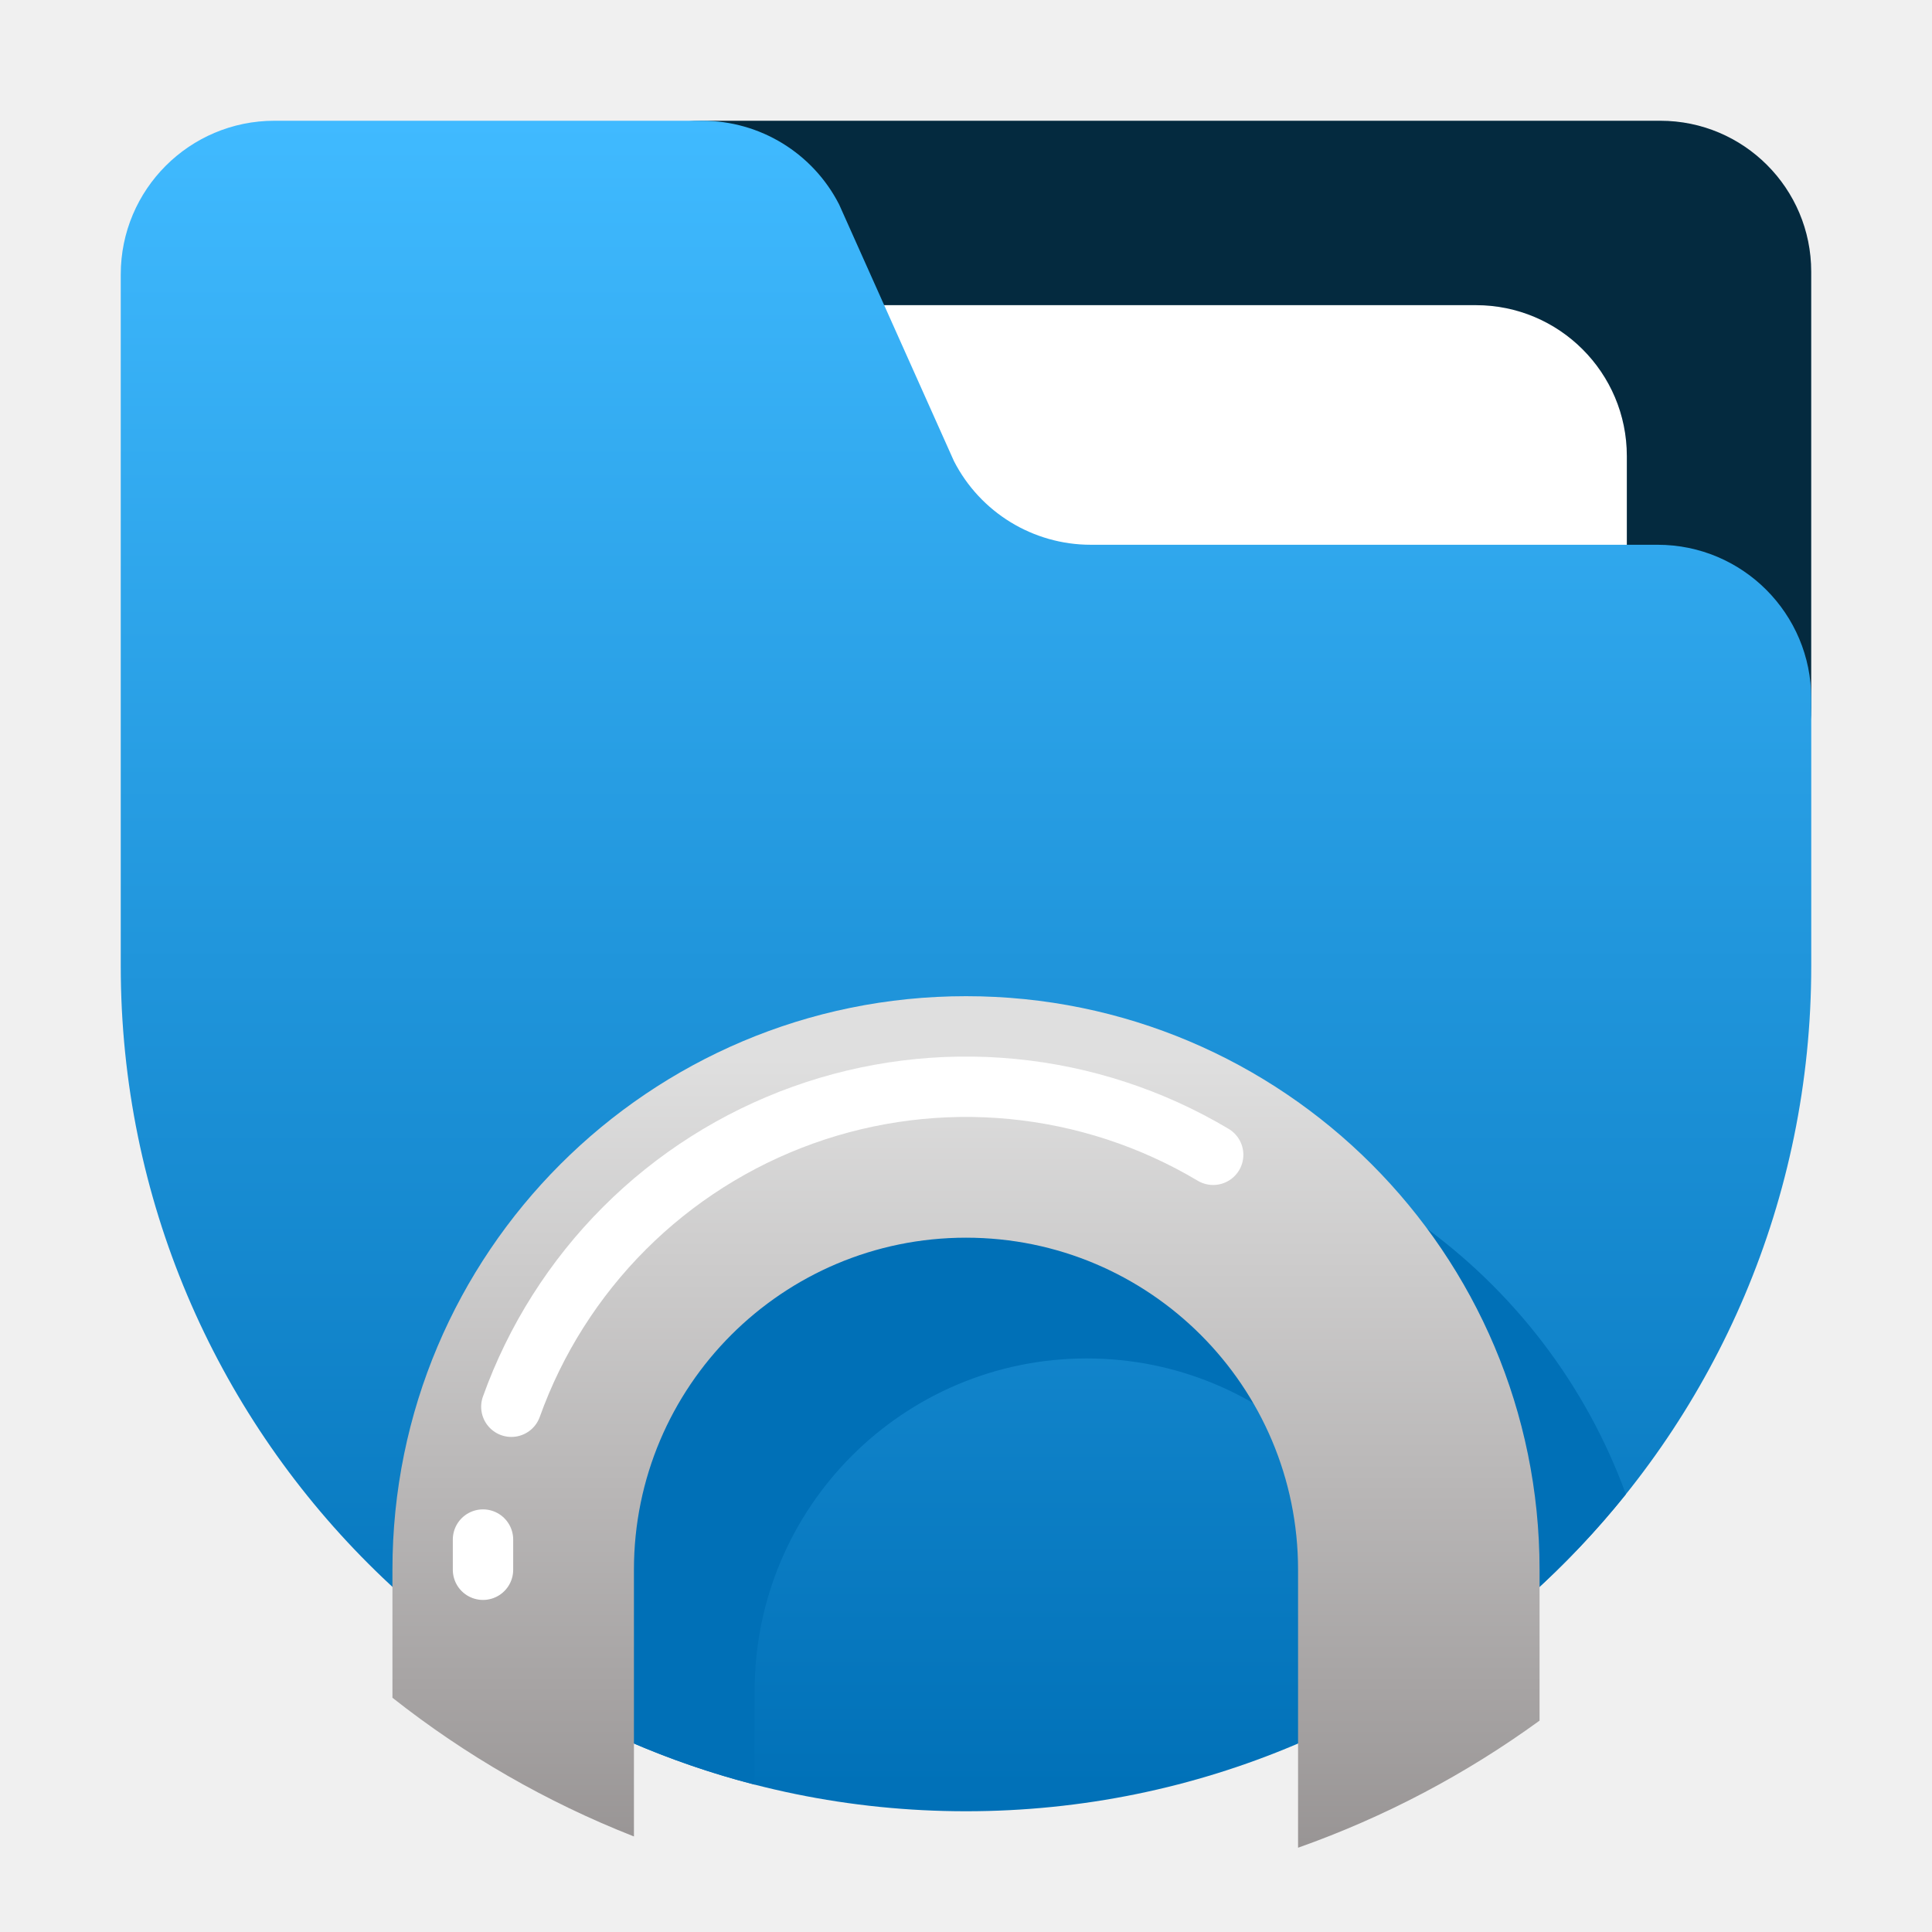
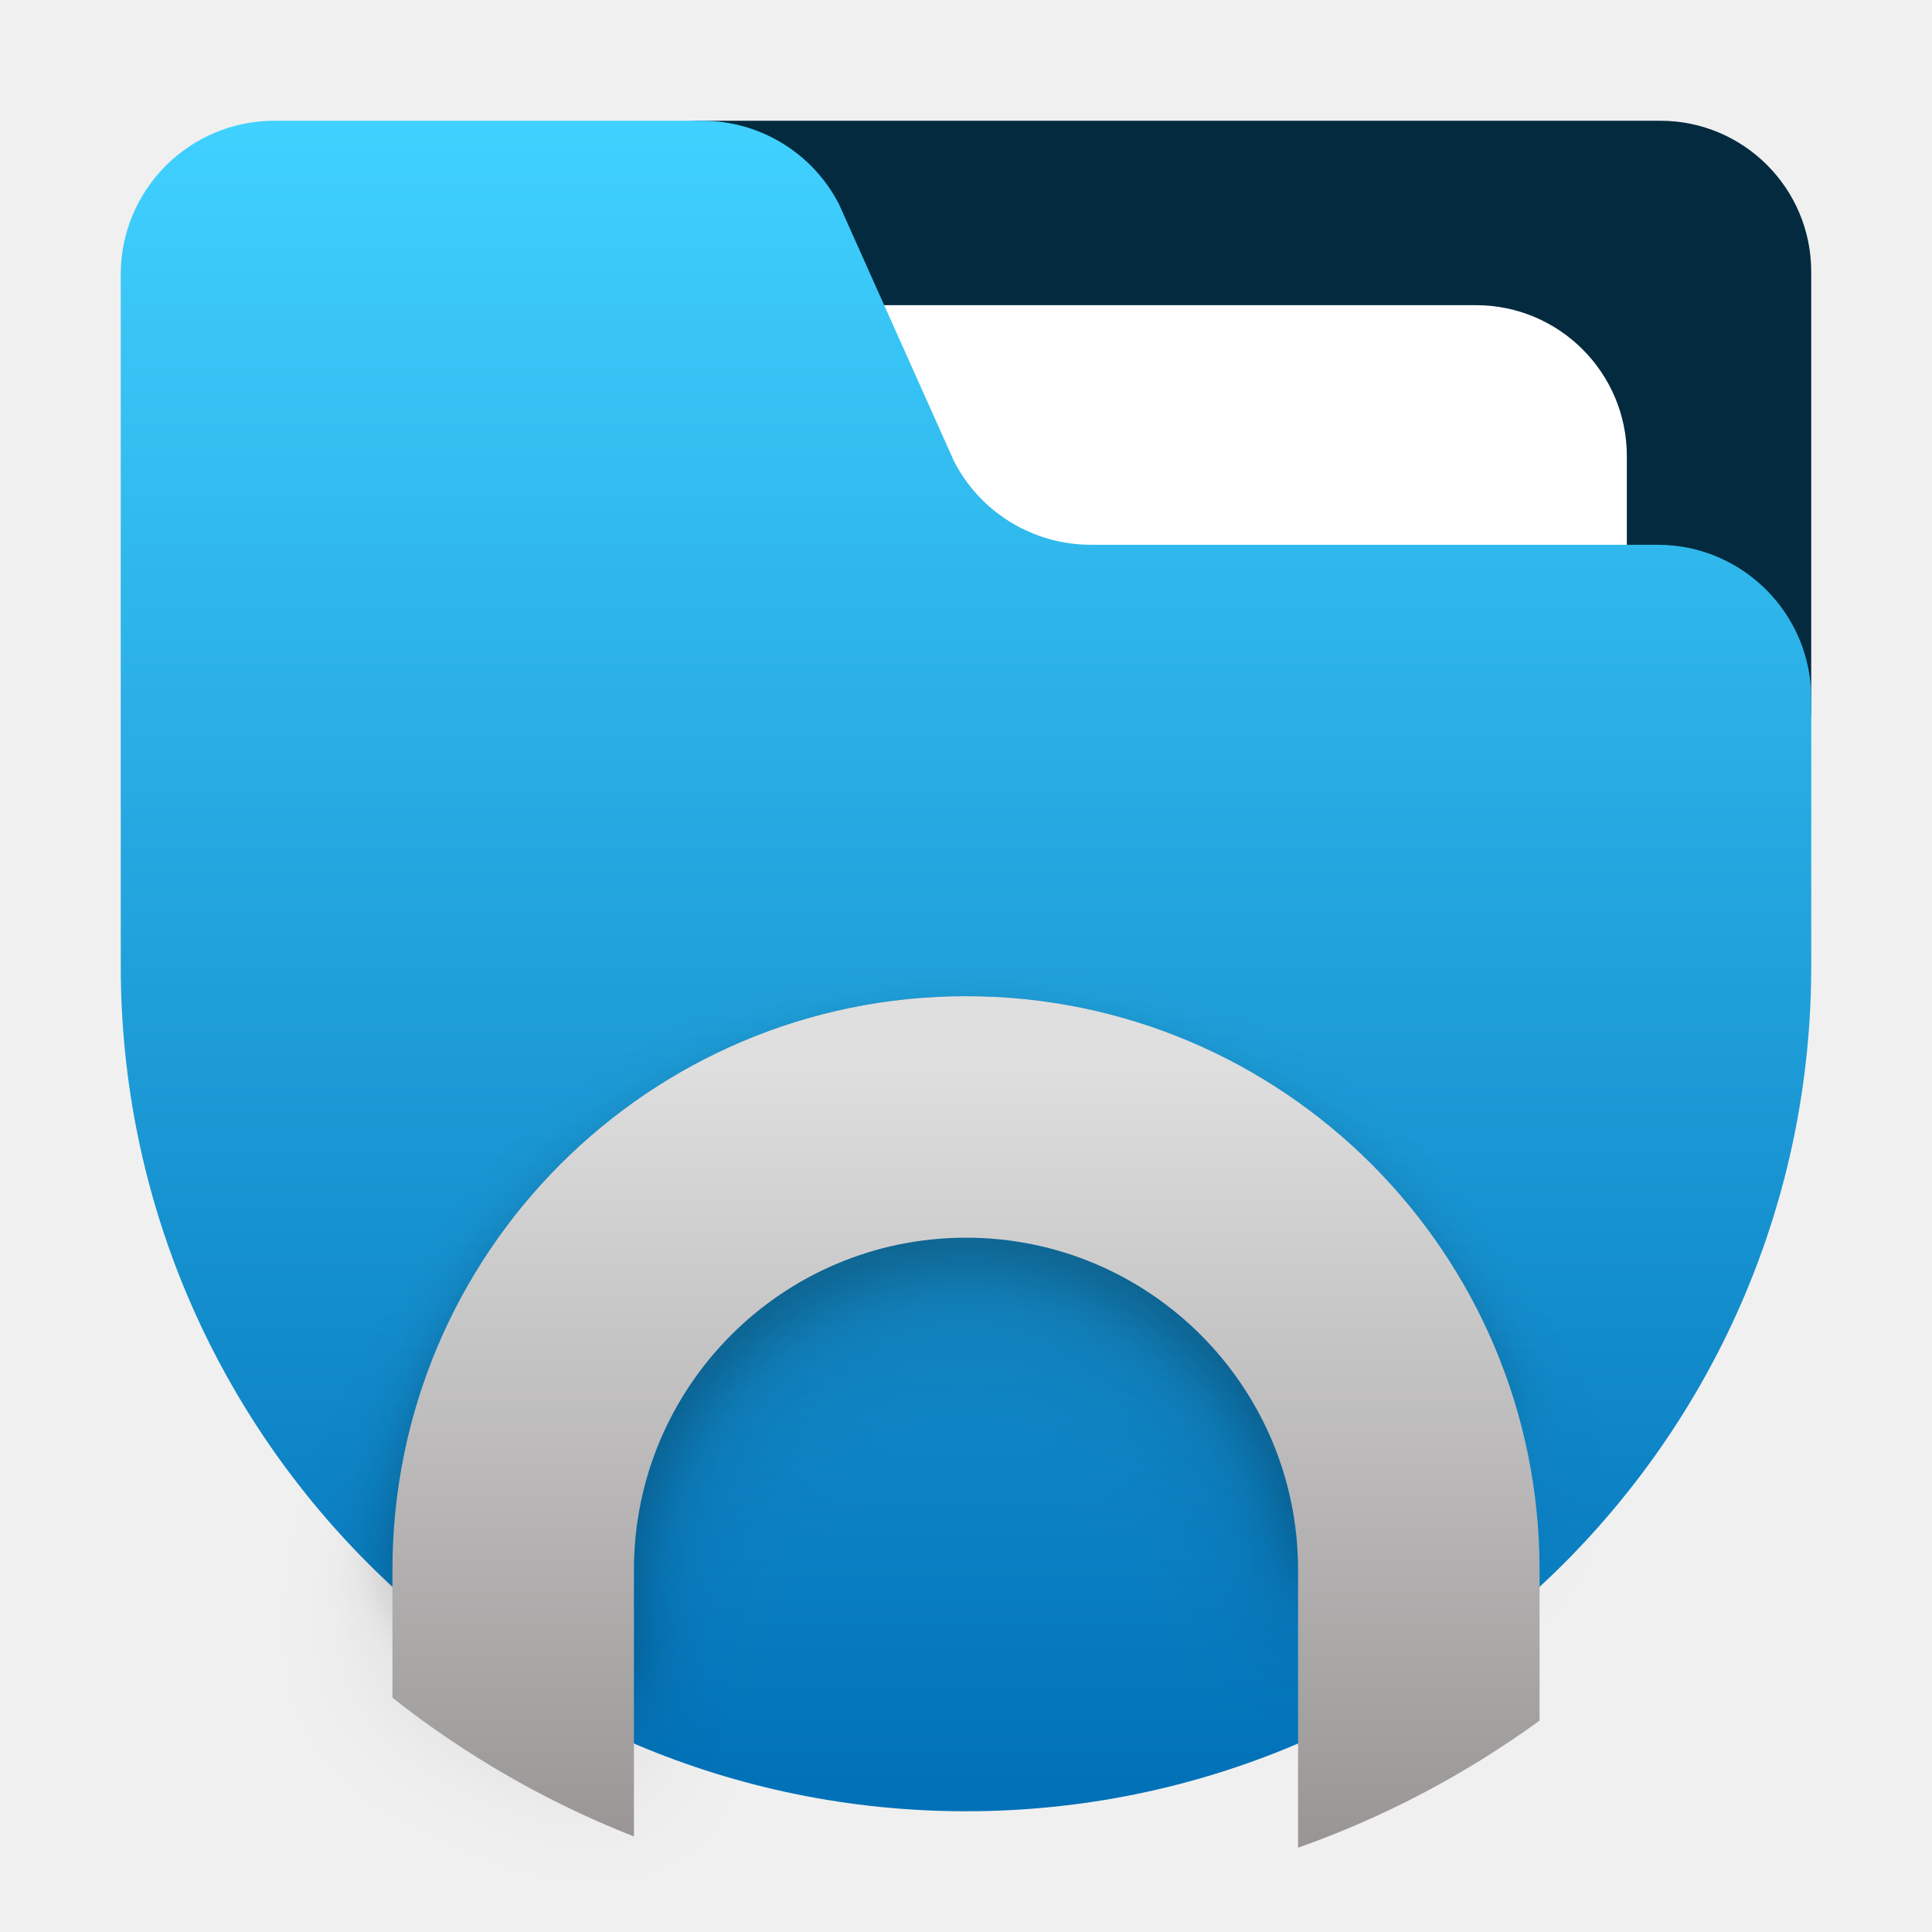
<svg xmlns="http://www.w3.org/2000/svg" width="64" height="64" viewBox="0 0 64 64" fill="none">
-   <g clip-path="url(#clip0)">
-     <rect x="18.254" y="4" width="41.745" height="24.436" rx="5" fill="#042A3F" />
-     <rect x="5.018" y="10.109" width="48.873" height="24.436" rx="5" fill="white" />
-     <path d="M9.091 4C6.279 4 4 6.279 4 9.091V31.922L4 31.957L4 32C4 47.464 16.536 60 32 60C47.464 60 60 47.464 60 32L60 23.137C60 20.325 57.721 18.046 54.909 18.046H36.133C34.221 18.046 32.471 16.975 31.6 15.273L27.797 6.773C26.927 5.071 25.176 4 23.265 4H9.091Z" fill="url(#paint0_linear)" />
-     <path fill-rule="evenodd" clip-rule="evenodd" d="M53.859 49.5C51.204 42.208 44.21 37 36 37C25.623 37 17.19 45.318 17.003 55.649C19.439 57.197 22.13 58.379 25 59.118V56C25 49.925 29.925 45 36 45C41.958 45 46.81 49.737 46.994 55.651C49.608 53.99 51.928 51.908 53.859 49.5Z" fill="#0070B7" />
-     <path fill-rule="evenodd" clip-rule="evenodd" d="M51 56.998V52C51 41.507 42.493 33 32 33C21.507 33 13 41.507 13 52V56.24C15.407 58.14 18.099 59.697 21 60.835V52C21 45.925 25.925 41 32 41C38.075 41 43 45.925 43 52V61.208C45.882 60.189 48.572 58.763 51 56.998Z" fill="url(#paint1_linear)" />
-     <path d="M16.939 46.6C17.736 44.377 19.015 42.359 20.684 40.689C22.353 39.019 24.372 37.739 26.594 36.941C28.816 36.143 31.188 35.847 33.538 36.074C35.888 36.301 38.159 37.045 40.188 38.254" stroke="white" stroke-width="2" stroke-linecap="round" />
-     <path d="M16 51L16 52" stroke="white" stroke-width="2" stroke-linecap="round" />
+   <rect x="18.254" y="4" width="41.745" height="24.436" rx="5" fill="#042A3F" />
+   <rect x="5.018" y="10.109" width="48.873" height="24.436" rx="5" fill="white" />
+   <path d="M9.091 4C6.279 4 4 6.279 4 9.091V31.922L4 31.957L4 32C4 47.464 16.536 60 32 60C47.464 60 60 47.464 60 32L60 23.137C60 20.325 57.721 18.046 54.909 18.046H36.133C34.221 18.046 32.471 16.975 31.6 15.273L27.797 6.773C26.927 5.071 25.176 4 23.265 4H9.091Z" fill="url(#paint0_linear)" />
+   <g filter="url(#filter0_dd)">
+     <path fill-rule="evenodd" clip-rule="evenodd" d="M49.856 45.5C47.201 38.208 40.207 33 31.997 33C21.62 33 13.187 41.318 13 51.649C15.436 53.197 18.127 54.379 20.997 55.118V52C20.997 45.925 25.922 41 31.997 41C37.955 41 42.807 45.737 42.991 51.651C45.605 49.99 47.925 47.908 49.856 45.5Z" fill="#0070B7" />
  </g>
+   <path fill-rule="evenodd" clip-rule="evenodd" d="M51 56.998V52C51 41.507 42.493 33 32 33C21.507 33 13 41.507 13 52V56.24C15.407 58.14 18.099 59.697 21 60.835V52C21 45.925 25.925 41 32 41C38.075 41 43 45.925 43 52V61.208C45.882 60.189 48.572 58.763 51 56.998Z" fill="url(#paint1_linear)" />
  <defs>
+     <filter id="filter0_dd" x="9" y="32" width="44.856" height="31.841" filterUnits="userSpaceOnUse" color-interpolation-filters="sRGB">
+       <feFlood flood-opacity="0" result="BackgroundImageFix" />
+       <feColorMatrix in="SourceAlpha" type="matrix" values="0 0 0 0 0 0 0 0 0 0 0 0 0 0 0 0 0 0 127 0" />
+       <feOffset dy="4" />
+       <feGaussianBlur stdDeviation="2" />
+       <feColorMatrix type="matrix" values="0 0 0 0 0 0 0 0 0 0 0 0 0 0 0 0 0 0 0.1 0" />
+       <feBlend mode="hard-light" in2="BackgroundImageFix" result="effect1_dropShadow" />
+       <feColorMatrix in="SourceAlpha" type="matrix" values="0 0 0 0 0 0 0 0 0 0 0 0 0 0 0 0 0 0 127 0" />
+       <feOffset dy="1" />
+       <feGaussianBlur stdDeviation="1" />
+       <feColorMatrix type="matrix" values="0 0 0 0 0 0 0 0 0 0 0 0 0 0 0 0 0 0 0.25 0" />
+       <feBlend mode="hard-light" in2="effect1_dropShadow" result="effect2_dropShadow" />
+       <feBlend mode="normal" in="SourceGraphic" in2="effect2_dropShadow" result="shape" />
+     </filter>
    <linearGradient id="paint0_linear" x1="31.587" y1="4" x2="31.587" y2="60" gradientUnits="userSpaceOnUse">
-       <stop stop-color="#40BAFF" />
+       <stop stop-color="#40D1FF" />
      <stop offset="1" stop-color="#0070B7" />
    </linearGradient>
    <linearGradient id="paint1_linear" x1="33.188" y1="35.059" x2="33.188" y2="62.814" gradientUnits="userSpaceOnUse">
      <stop stop-color="#DFDFDF" />
      <stop offset="1" stop-color="#949090" />
    </linearGradient>
-     <clipPath id="clip0">
-       <rect width="64" height="64" fill="white" />
-     </clipPath>
  </defs>
</svg>
